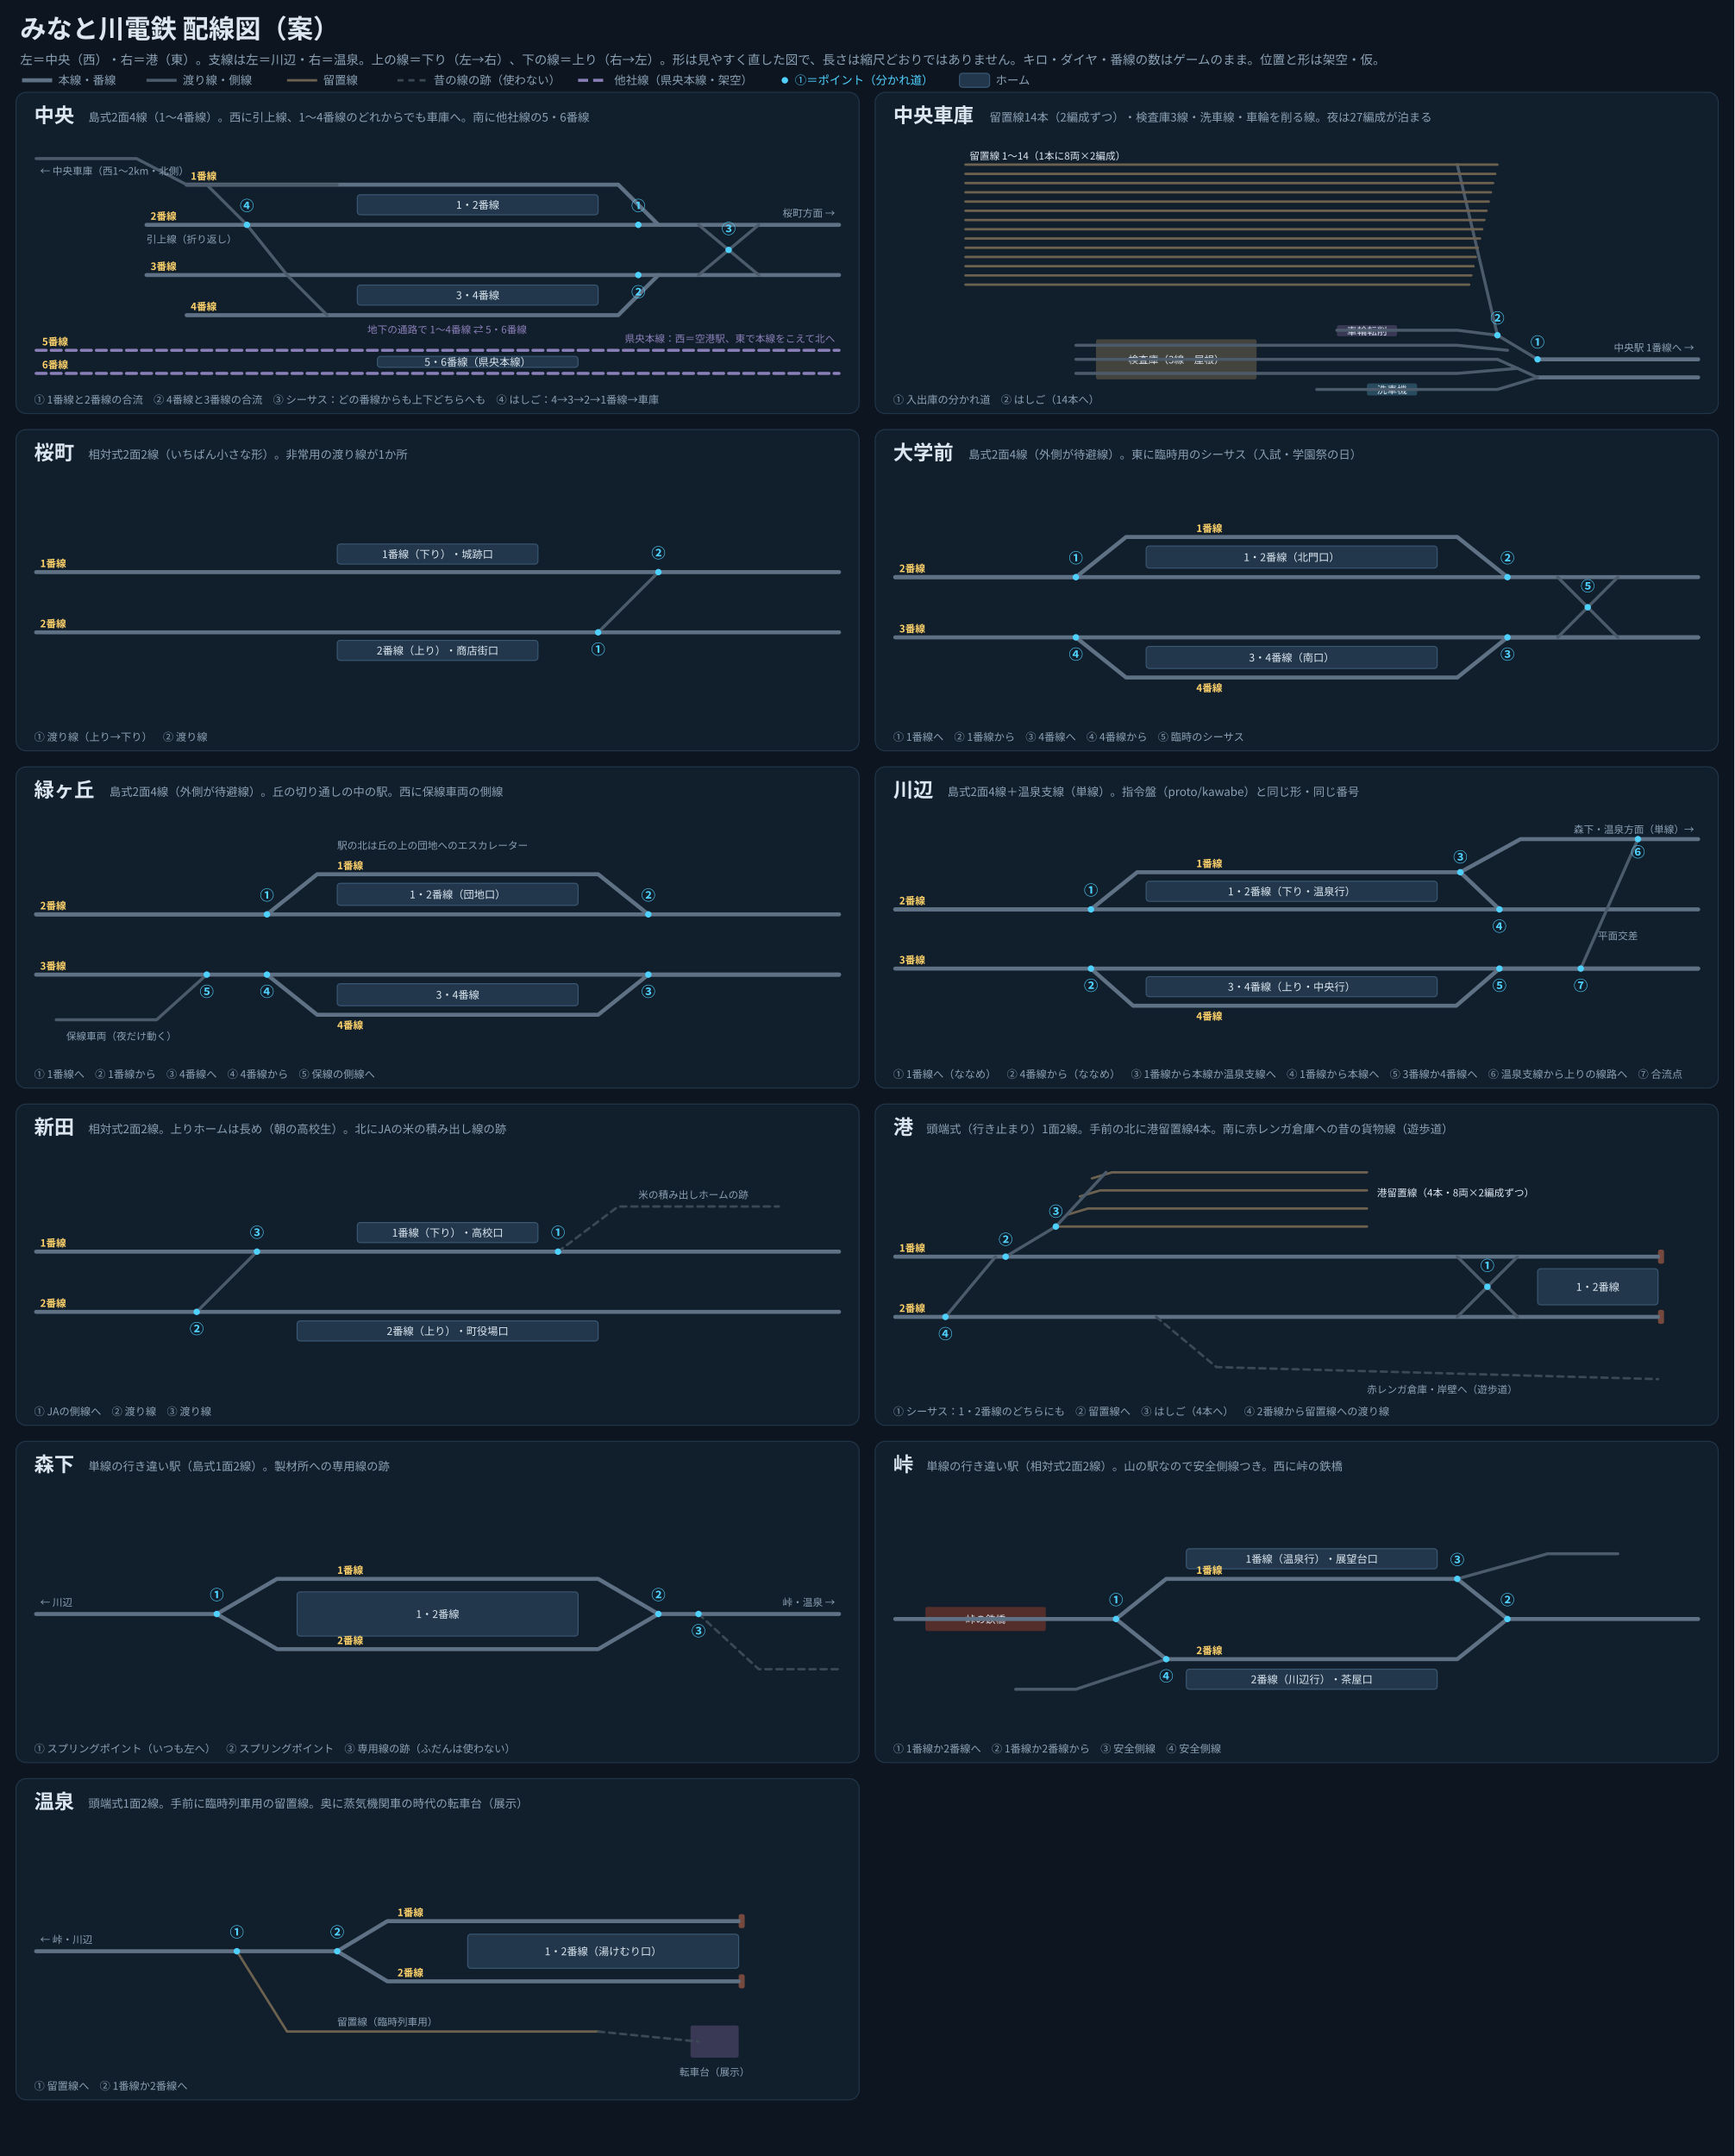
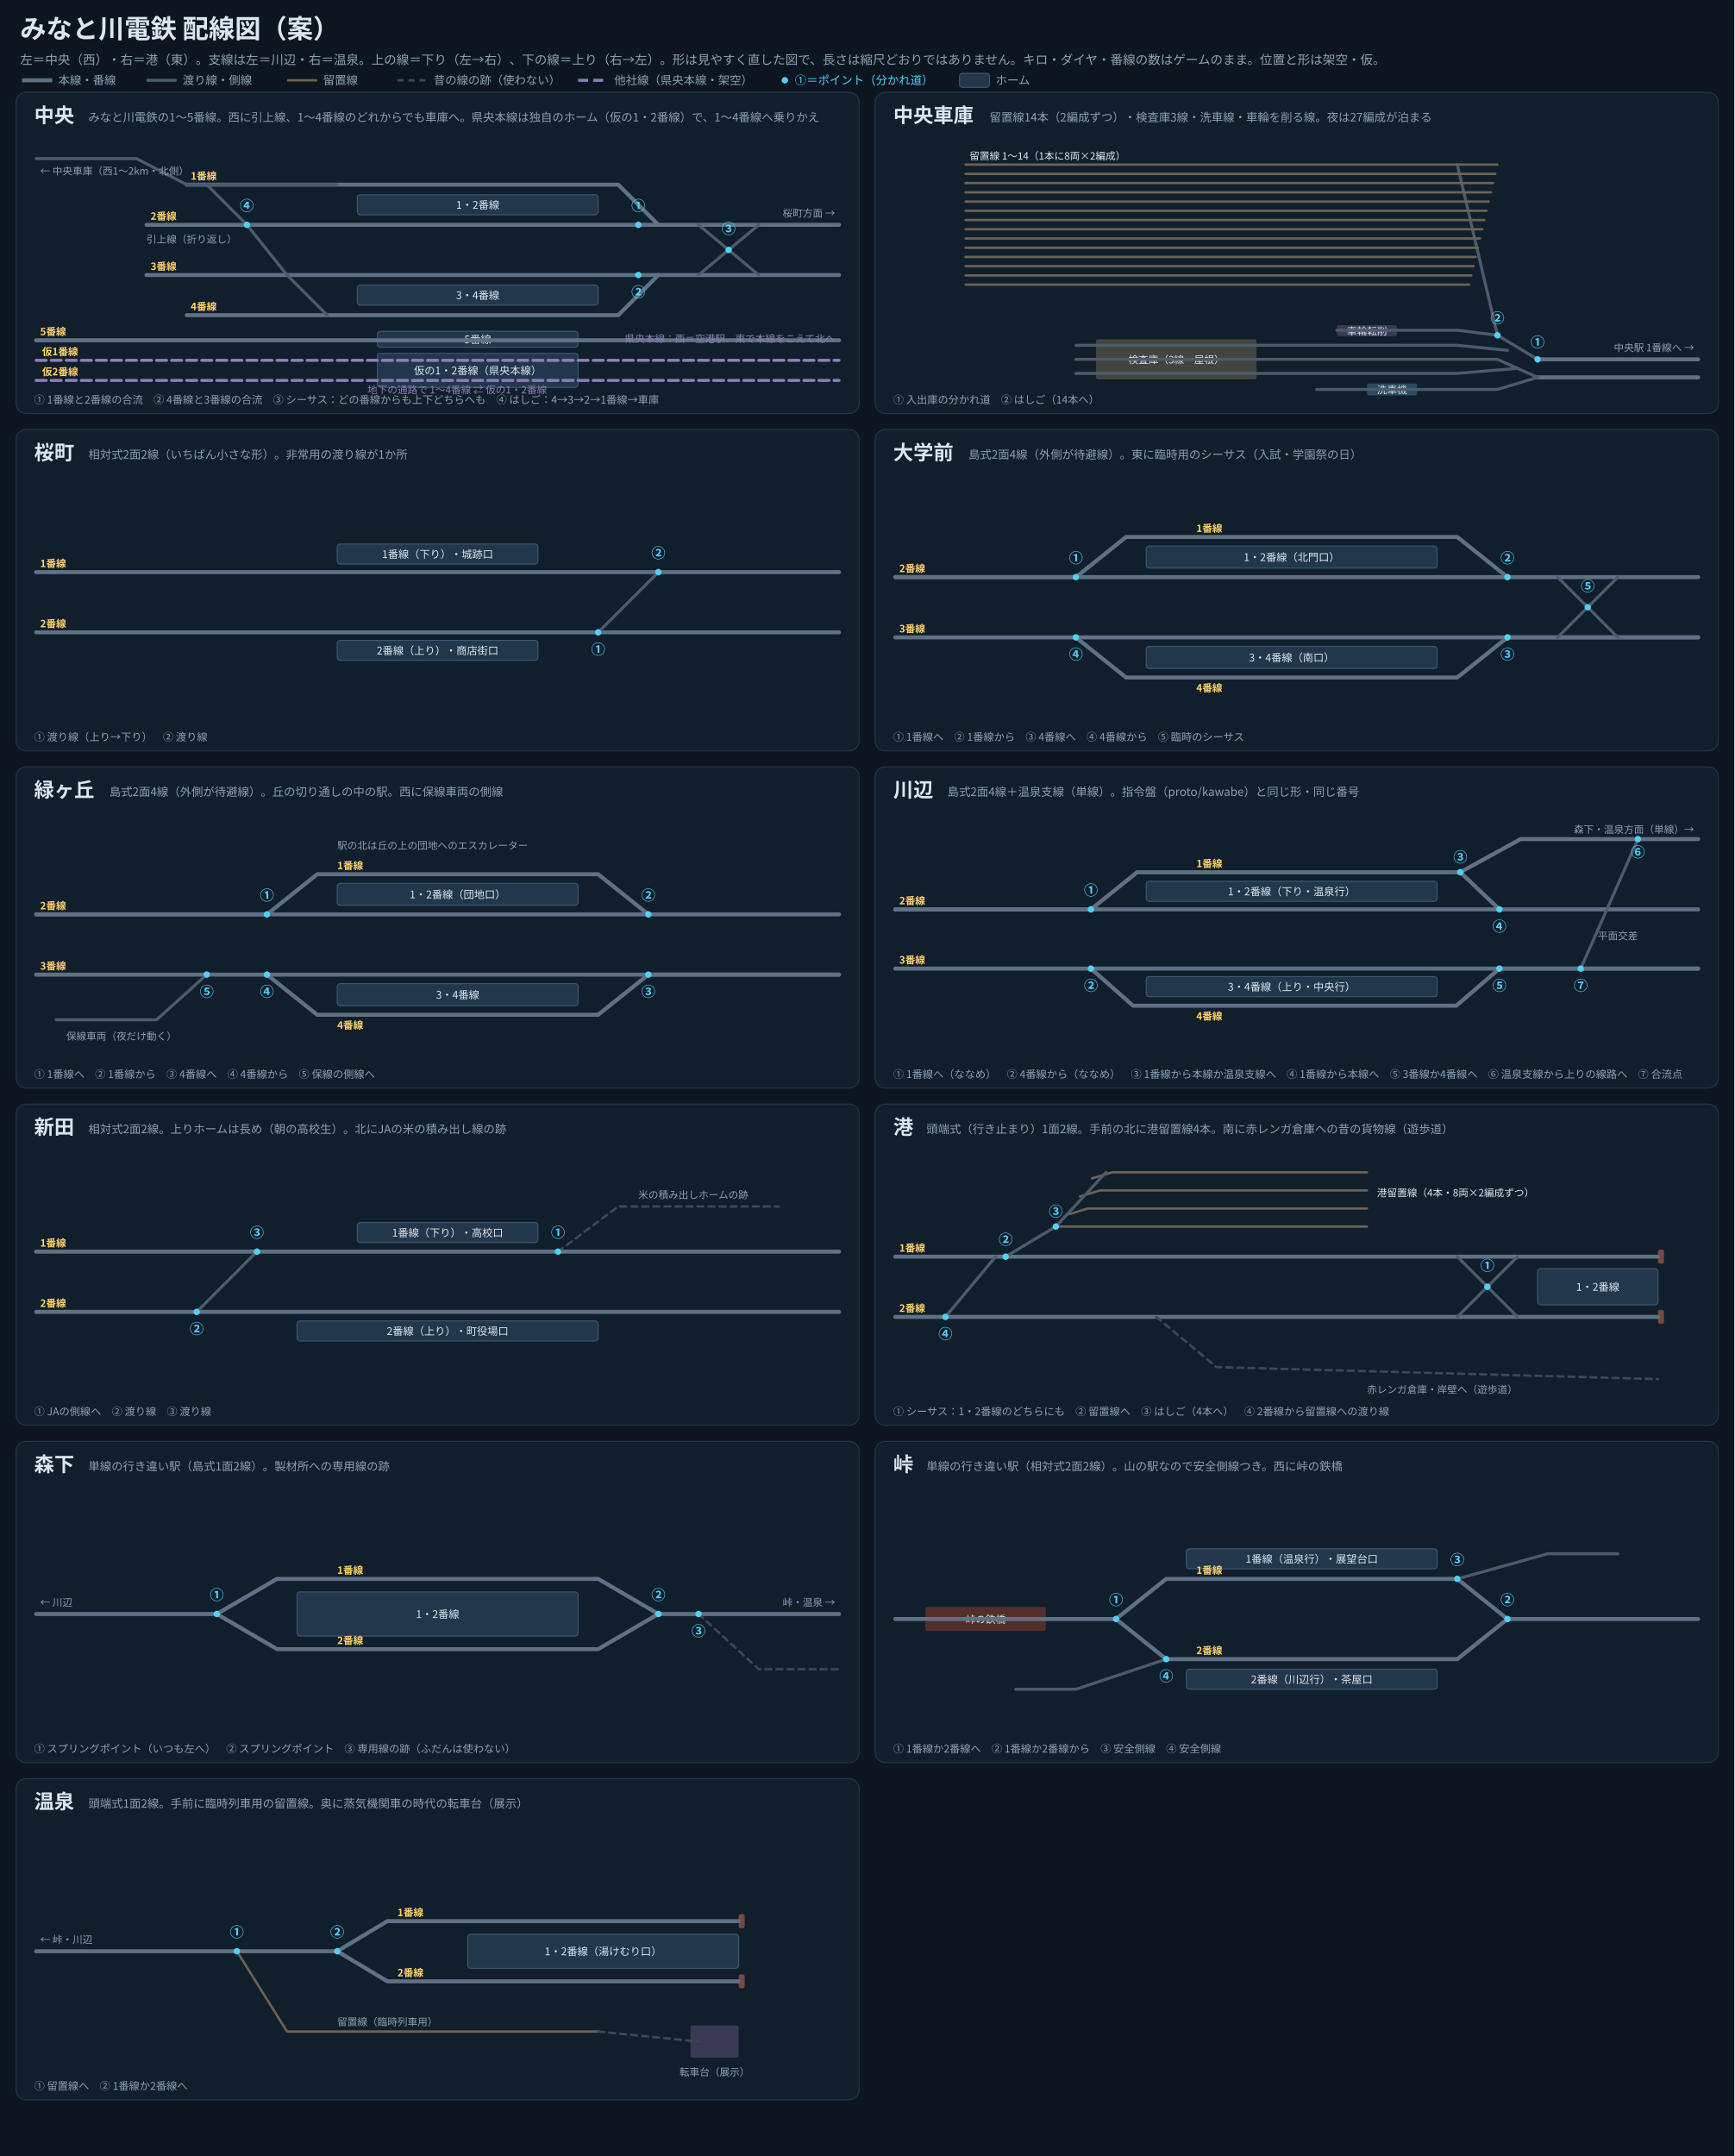
<svg xmlns="http://www.w3.org/2000/svg" viewBox="0 0 1728 2148" width="1728" height="2148" font-family="Noto Sans CJK JP, sans-serif">
  <rect width="1728" height="2148" fill="#0d1620" />
  <text x="20" y="38" font-size="26" font-weight="bold" fill="#dbe6f0">みなと川電鉄 配線図（案）</text>
  <text x="20" y="64" font-size="12.5" fill="#8aa0b4">左＝中央（西）・右＝港（東）。支線は左＝川辺・右＝温泉。上の線＝下り（左→右）、下の線＝上り（右→左）。形は見やすく直した図で、長さは縮尺どおりではありません。キロ・ダイヤ・番線の数はゲームのまま。位置と形は架空・仮。</text>
  <g font-size="11.5" fill="#8aa0b4">
    <line x1="22" x2="52" y1="80" y2="80" stroke="#5f7184" stroke-width="4" />
    <text x="58" y="84">本線・番線</text>
    <line x1="146" x2="176" y1="80" y2="80" stroke="#4c5b6b" stroke-width="3" />
    <text x="182" y="84">渡り線・側線</text>
    <line x1="286" x2="316" y1="80" y2="80" stroke="#6d6250" stroke-width="2.4" />
    <text x="322" y="84">留置線</text>
    <line x1="396" x2="426" y1="80" y2="80" stroke="#3b4856" stroke-width="2.4" stroke-dasharray="6 5" />
    <text x="432" y="84">昔の線の跡（使わない）</text>
    <line x1="576" x2="606" y1="80" y2="80" stroke="#8a7fb8" stroke-width="3" stroke-dasharray="10 5" />
    <text x="612" y="84">他社線（県央本線・架空）</text>
    <circle cx="782" cy="80" r="3.2" fill="#4fd1ff" />
    <text x="792" y="84" fill="#4fd1ff">①＝ポイント（分かれ道）</text>
    <rect x="956" y="73" width="30" height="14" fill="#22374b" stroke="#3a5874" rx="3" />
    <text x="992" y="84">ホーム</text>
  </g>
  <g transform="translate(16,92)">
    <rect x="0" y="0" width="840" height="320" rx="10" fill="#111e2b" stroke="#22364a" />
    <text x="18" y="30" font-size="20" font-weight="bold" fill="#dbe6f0">中央</text>
-     <text x="72" y="29" font-size="11.5" fill="#8aa0b4">島式2面4線（1〜4番線）。西に引上線、1〜4番線のどれからでも車庫へ。南に他社線の5・6番線</text>
+     <text x="72" y="29" font-size="11.5" fill="#8aa0b4">みなと川電鉄の1〜5番線。西に引上線、1〜4番線のどれからでも車庫へ。県央本線は独自のホーム（仮の1・2番線）で、1〜4番線へ乗りかえ</text>
    <g transform="translate(20,52)">
      <rect x="320" y="50" width="240" height="20" fill="#22374b" stroke="#3a5874" rx="3" />
      <text x="440.0" y="64.0" font-size="10.5" fill="#dbe6f0" text-anchor="middle">1・2番線</text>
      <rect x="320" y="140" width="240" height="20" fill="#22374b" stroke="#3a5874" rx="3" />
      <text x="440.0" y="154.0" font-size="10.5" fill="#dbe6f0" text-anchor="middle">3・4番線</text>
-       <rect x="340" y="211" width="200" height="11" fill="#22374b" stroke="#3a5874" rx="3" />
-       <text x="440.0" y="220.5" font-size="10.5" fill="#dbe6f0" text-anchor="middle">5・6番線（県央本線）</text>
+       <rect x="340" y="186" width="200" height="16" fill="#22374b" stroke="#3a5874" rx="3" />
+       <text x="440.0" y="198.0" font-size="10.5" fill="#dbe6f0" text-anchor="middle">5番線</text>
+       <rect x="340" y="208" width="200" height="34" fill="#22374b" stroke="#3a5874" rx="3" />
+       <text x="440.0" y="229.0" font-size="10.5" fill="#dbe6f0" text-anchor="middle">仮の1・2番線（県央本線）</text>
      <path d="M150,40 L300,40 L580,40 L620,80" fill="none" stroke="#5f7184" stroke-width="4" stroke-linecap="round" stroke-linejoin="round" />
      <path d="M110,80 L800,80" fill="none" stroke="#5f7184" stroke-width="4" stroke-linecap="round" stroke-linejoin="round" />
      <path d="M110,130 L800,130" fill="none" stroke="#5f7184" stroke-width="4" stroke-linecap="round" stroke-linejoin="round" />
      <path d="M150,170 L300,170 L580,170 L620,130" fill="none" stroke="#5f7184" stroke-width="4" stroke-linecap="round" stroke-linejoin="round" />
      <path d="M300,40 L150,40 L100,14 L0,14" fill="none" stroke="#4c5b6b" stroke-width="3" stroke-linecap="round" stroke-linejoin="round" />
      <path d="M290,170 L250,130" fill="none" stroke="#4c5b6b" stroke-width="3" stroke-linecap="round" stroke-linejoin="round" />
      <path d="M250,130 L210,80" fill="none" stroke="#4c5b6b" stroke-width="3" stroke-linecap="round" stroke-linejoin="round" />
      <path d="M210,80 L170,40" fill="none" stroke="#4c5b6b" stroke-width="3" stroke-linecap="round" stroke-linejoin="round" />
      <path d="M660,80 L720,130" fill="none" stroke="#4c5b6b" stroke-width="3" stroke-linecap="round" stroke-linejoin="round" />
      <path d="M660,130 L720,80" fill="none" stroke="#4c5b6b" stroke-width="3" stroke-linecap="round" stroke-linejoin="round" />
-       <path d="M0,205 L800,205" fill="none" stroke="#8a7fb8" stroke-width="3" stroke-linecap="round" stroke-linejoin="round" stroke-dasharray="10 5" />
-       <path d="M0,228 L800,228" fill="none" stroke="#8a7fb8" stroke-width="3" stroke-linecap="round" stroke-linejoin="round" stroke-dasharray="10 5" />
+       <path d="M0,195 L800,195" fill="none" stroke="#5f7184" stroke-width="4" stroke-linecap="round" stroke-linejoin="round" />
+       <path d="M0,215 L800,215" fill="none" stroke="#8a7fb8" stroke-width="3" stroke-linecap="round" stroke-linejoin="round" stroke-dasharray="10 5" />
+       <path d="M0,235 L800,235" fill="none" stroke="#8a7fb8" stroke-width="3" stroke-linecap="round" stroke-linejoin="round" stroke-dasharray="10 5" />
      <text x="154" y="35" font-size="10" font-weight="bold" fill="#ffd36b">1番線</text>
      <text x="114" y="75" font-size="10" font-weight="bold" fill="#ffd36b">2番線</text>
      <text x="114" y="125" font-size="10" font-weight="bold" fill="#ffd36b">3番線</text>
      <text x="154" y="165" font-size="10" font-weight="bold" fill="#ffd36b">4番線</text>
-       <text x="6" y="200" font-size="10" font-weight="bold" fill="#ffd36b">5番線</text>
-       <text x="6" y="223" font-size="10" font-weight="bold" fill="#ffd36b">6番線</text>
+       <text x="4" y="190" font-size="10" font-weight="bold" fill="#ffd36b">5番線</text>
+       <text x="6" y="210" font-size="10" font-weight="bold" fill="#ffd36b">仮1番線</text>
+       <text x="6" y="230" font-size="10" font-weight="bold" fill="#ffd36b">仮2番線</text>
      <circle cx="600" cy="80" r="3.2" fill="#4fd1ff" />
      <text x="600" y="66" font-size="14" fill="#4fd1ff" text-anchor="middle" font-weight="bold">①</text>
      <circle cx="600" cy="130" r="3.2" fill="#4fd1ff" />
      <text x="600" y="152" font-size="14" fill="#4fd1ff" text-anchor="middle" font-weight="bold">②</text>
      <circle cx="690" cy="105" r="3.2" fill="#4fd1ff" />
      <text x="690" y="89" font-size="14" fill="#4fd1ff" text-anchor="middle" font-weight="bold">③</text>
      <circle cx="210" cy="80" r="3.2" fill="#4fd1ff" />
      <text x="210" y="66" font-size="14" fill="#4fd1ff" text-anchor="middle" font-weight="bold">④</text>
      <text x="110" y="98" font-size="10" fill="#8aa0b4" text-anchor="start">引上線（折り返し）</text>
      <text x="4" y="30" font-size="10" fill="#8aa0b4" text-anchor="start">← 中央車庫（西1〜2km・北側）</text>
      <text x="796" y="72" font-size="10" fill="#8aa0b4" text-anchor="end">桜町方面 →</text>
      <text x="796" y="197" font-size="10" fill="#8a7fb8" text-anchor="end">県央本線：西＝空港駅、東で本線をこえて北へ</text>
-       <text x="330" y="188" font-size="10" fill="#8a7fb8" text-anchor="start">地下の通路で 1〜4番線 ⇄ 5・6番線</text>
+       <text x="330" y="248" font-size="10" fill="#8a7fb8" text-anchor="start">地下の通路で 1〜4番線 ⇄ 仮の1・2番線</text>
    </g>
    <text x="18" y="310" font-size="10.5" fill="#8aa0b4">① 1番線と2番線の合流　② 4番線と3番線の合流　③ シーサス：どの番線からも上下どちらへも　④ はしご：4→3→2→1番線→車庫</text>
  </g>
  <g transform="translate(872,92)">
    <rect x="0" y="0" width="840" height="320" rx="10" fill="#111e2b" stroke="#22364a" />
    <text x="18" y="30" font-size="20" font-weight="bold" fill="#dbe6f0">中央車庫</text>
    <text x="114" y="29" font-size="11.5" fill="#8aa0b4">留置線14本（2編成ずつ）・検査庫3線・洗車線・車輪を削る線。夜は27編成が泊まる</text>
    <g transform="translate(20,52)">
      <rect x="200" y="194" width="160" height="40" fill="#6d6250" opacity=".55" rx="2" />
      <text x="280.0" y="218.0" font-size="10" fill="#dbe6f0" text-anchor="middle">検査庫（3線・屋根）</text>
      <rect x="470" y="238" width="50" height="12" fill="#3d6f8a" opacity=".55" rx="2" />
      <text x="495.0" y="248.0" font-size="10" fill="#dbe6f0" text-anchor="middle">洗車機</text>
      <rect x="440" y="180" width="60" height="11" fill="#5a4f7a" opacity=".55" rx="2" />
      <text x="470.0" y="189.5" font-size="10" fill="#dbe6f0" text-anchor="middle">車輪転削</text>
      <path d="M800,214 L640,214" fill="none" stroke="#5f7184" stroke-width="4" stroke-linecap="round" stroke-linejoin="round" />
      <path d="M800,232 L640,232" fill="none" stroke="#5f7184" stroke-width="4" stroke-linecap="round" stroke-linejoin="round" />
      <path d="M640,214 L600,190" fill="none" stroke="#4c5b6b" stroke-width="3" stroke-linecap="round" stroke-linejoin="round" />
      <path d="M640,232 L600,214" fill="none" stroke="#4c5b6b" stroke-width="3" stroke-linecap="round" stroke-linejoin="round" />
      <path d="M600,190 L560,20" fill="none" stroke="#4c5b6b" stroke-width="3" stroke-linecap="round" stroke-linejoin="round" />
      <path d="M70,20.0 L600.0,20.0" fill="none" stroke="#6d6250" stroke-width="2.4" stroke-linecap="round" stroke-linejoin="round" />
      <path d="M70,29.2 L597.835,29.2" fill="none" stroke="#6d6250" stroke-width="2.4" stroke-linecap="round" stroke-linejoin="round" />
      <path d="M70,38.4 L595.671,38.4" fill="none" stroke="#6d6250" stroke-width="2.4" stroke-linecap="round" stroke-linejoin="round" />
      <path d="M70,47.6 L593.506,47.6" fill="none" stroke="#6d6250" stroke-width="2.4" stroke-linecap="round" stroke-linejoin="round" />
      <path d="M70,56.8 L591.341,56.8" fill="none" stroke="#6d6250" stroke-width="2.4" stroke-linecap="round" stroke-linejoin="round" />
      <path d="M70,66.0 L589.176,66.0" fill="none" stroke="#6d6250" stroke-width="2.4" stroke-linecap="round" stroke-linejoin="round" />
      <path d="M70,75.2 L587.012,75.2" fill="none" stroke="#6d6250" stroke-width="2.4" stroke-linecap="round" stroke-linejoin="round" />
      <path d="M70,84.4 L584.847,84.4" fill="none" stroke="#6d6250" stroke-width="2.4" stroke-linecap="round" stroke-linejoin="round" />
      <path d="M70,93.6 L582.682,93.6" fill="none" stroke="#6d6250" stroke-width="2.4" stroke-linecap="round" stroke-linejoin="round" />
      <path d="M70,102.8 L580.518,102.8" fill="none" stroke="#6d6250" stroke-width="2.4" stroke-linecap="round" stroke-linejoin="round" />
      <path d="M70,112.0 L578.353,112.0" fill="none" stroke="#6d6250" stroke-width="2.4" stroke-linecap="round" stroke-linejoin="round" />
      <path d="M70,121.2 L576.188,121.2" fill="none" stroke="#6d6250" stroke-width="2.4" stroke-linecap="round" stroke-linejoin="round" />
      <path d="M70,130.4 L574.024,130.4" fill="none" stroke="#6d6250" stroke-width="2.4" stroke-linecap="round" stroke-linejoin="round" />
      <path d="M70,139.6 L571.859,139.6" fill="none" stroke="#6d6250" stroke-width="2.4" stroke-linecap="round" stroke-linejoin="round" />
      <path d="M600,214 L180,214" fill="none" stroke="#4c5b6b" stroke-width="3" stroke-linecap="round" stroke-linejoin="round" />
      <path d="M610,205 L560,200 L180,200" fill="none" stroke="#4c5b6b" stroke-width="3" stroke-linecap="round" stroke-linejoin="round" />
      <path d="M620,223 L560,228 L180,228" fill="none" stroke="#4c5b6b" stroke-width="3" stroke-linecap="round" stroke-linejoin="round" />
      <path d="M640,232 L600,244 L420,244" fill="none" stroke="#4c5b6b" stroke-width="3" stroke-linecap="round" stroke-linejoin="round" />
      <path d="M600,190 L560,185 L440,185" fill="none" stroke="#4c5b6b" stroke-width="3" stroke-linecap="round" stroke-linejoin="round" />
      <circle cx="640" cy="214" r="3.2" fill="#4fd1ff" />
      <text x="640" y="202" font-size="14" fill="#4fd1ff" text-anchor="middle" font-weight="bold">①</text>
      <circle cx="600" cy="190" r="3.2" fill="#4fd1ff" />
      <text x="600" y="178" font-size="14" fill="#4fd1ff" text-anchor="middle" font-weight="bold">②</text>
      <text x="74" y="15" font-size="10" fill="#dbe6f0" text-anchor="start">留置線 1〜14（1本に8両×2編成）</text>
      <text x="796" y="206" font-size="10" fill="#8aa0b4" text-anchor="end">中央駅 1番線へ →</text>
    </g>
    <text x="18" y="310" font-size="10.5" fill="#8aa0b4">① 入出庫の分かれ道　② はしご（14本へ）</text>
  </g>
  <g transform="translate(16,428)">
    <rect x="0" y="0" width="840" height="320" rx="10" fill="#111e2b" stroke="#22364a" />
    <text x="18" y="30" font-size="20" font-weight="bold" fill="#dbe6f0">桜町</text>
    <text x="72" y="29" font-size="11.5" fill="#8aa0b4">相対式2面2線（いちばん小さな形）。非常用の渡り線が1か所</text>
    <g transform="translate(20,52)">
      <rect x="300" y="62" width="200" height="20" fill="#22374b" stroke="#3a5874" rx="3" />
      <text x="400.0" y="76.0" font-size="10.5" fill="#dbe6f0" text-anchor="middle">1番線（下り）・城跡口</text>
      <rect x="300" y="158" width="200" height="20" fill="#22374b" stroke="#3a5874" rx="3" />
      <text x="400.0" y="172.0" font-size="10.5" fill="#dbe6f0" text-anchor="middle">2番線（上り）・商店街口</text>
      <path d="M0,90 L800,90" fill="none" stroke="#5f7184" stroke-width="4" stroke-linecap="round" stroke-linejoin="round" />
      <path d="M0,150 L800,150" fill="none" stroke="#5f7184" stroke-width="4" stroke-linecap="round" stroke-linejoin="round" />
      <path d="M560,150 L620,90" fill="none" stroke="#4c5b6b" stroke-width="3" stroke-linecap="round" stroke-linejoin="round" />
      <text x="4" y="85" font-size="10" font-weight="bold" fill="#ffd36b">1番線</text>
      <text x="4" y="145" font-size="10" font-weight="bold" fill="#ffd36b">2番線</text>
      <circle cx="560" cy="150" r="3.2" fill="#4fd1ff" />
      <text x="560" y="172" font-size="14" fill="#4fd1ff" text-anchor="middle" font-weight="bold">①</text>
      <circle cx="620" cy="90" r="3.2" fill="#4fd1ff" />
      <text x="620" y="76" font-size="14" fill="#4fd1ff" text-anchor="middle" font-weight="bold">②</text>
    </g>
    <text x="18" y="310" font-size="10.5" fill="#8aa0b4">① 渡り線（上り→下り）　② 渡り線</text>
  </g>
  <g transform="translate(872,428)">
    <rect x="0" y="0" width="840" height="320" rx="10" fill="#111e2b" stroke="#22364a" />
    <text x="18" y="30" font-size="20" font-weight="bold" fill="#dbe6f0">大学前</text>
    <text x="93" y="29" font-size="11.5" fill="#8aa0b4">島式2面4線（外側が待避線）。東に臨時用のシーサス（入試・学園祭の日）</text>
    <g transform="translate(20,52)">
      <rect x="250" y="64" width="290" height="22" fill="#22374b" stroke="#3a5874" rx="3" />
      <text x="395.0" y="79.0" font-size="10.5" fill="#dbe6f0" text-anchor="middle">1・2番線（北門口）</text>
      <rect x="250" y="164" width="290" height="22" fill="#22374b" stroke="#3a5874" rx="3" />
      <text x="395.0" y="179.0" font-size="10.5" fill="#dbe6f0" text-anchor="middle">3・4番線（南口）</text>
      <path d="M0,95 L180,95 L230,55 L560,55 L610,95" fill="none" stroke="#5f7184" stroke-width="4" stroke-linecap="round" stroke-linejoin="round" />
      <path d="M0,95 L800,95" fill="none" stroke="#5f7184" stroke-width="4" stroke-linecap="round" stroke-linejoin="round" />
      <path d="M0,155 L800,155" fill="none" stroke="#5f7184" stroke-width="4" stroke-linecap="round" stroke-linejoin="round" />
      <path d="M800,155 L610,155 L560,195 L230,195 L180,155" fill="none" stroke="#5f7184" stroke-width="4" stroke-linecap="round" stroke-linejoin="round" />
      <path d="M660,95 L720,155" fill="none" stroke="#4c5b6b" stroke-width="3" stroke-linecap="round" stroke-linejoin="round" />
      <path d="M660,155 L720,95" fill="none" stroke="#4c5b6b" stroke-width="3" stroke-linecap="round" stroke-linejoin="round" />
      <text x="300" y="50" font-size="10" font-weight="bold" fill="#ffd36b">1番線</text>
      <text x="4" y="90" font-size="10" font-weight="bold" fill="#ffd36b">2番線</text>
      <text x="4" y="150" font-size="10" font-weight="bold" fill="#ffd36b">3番線</text>
      <text x="300" y="209" font-size="10" font-weight="bold" fill="#ffd36b">4番線</text>
      <circle cx="180" cy="95" r="3.2" fill="#4fd1ff" />
      <text x="180" y="81" font-size="14" fill="#4fd1ff" text-anchor="middle" font-weight="bold">①</text>
      <circle cx="610" cy="95" r="3.2" fill="#4fd1ff" />
      <text x="610" y="81" font-size="14" fill="#4fd1ff" text-anchor="middle" font-weight="bold">②</text>
      <circle cx="610" cy="155" r="3.2" fill="#4fd1ff" />
      <text x="610" y="177" font-size="14" fill="#4fd1ff" text-anchor="middle" font-weight="bold">③</text>
      <circle cx="180" cy="155" r="3.2" fill="#4fd1ff" />
      <text x="180" y="177" font-size="14" fill="#4fd1ff" text-anchor="middle" font-weight="bold">④</text>
      <circle cx="690" cy="125" r="3.2" fill="#4fd1ff" />
      <text x="690" y="109" font-size="14" fill="#4fd1ff" text-anchor="middle" font-weight="bold">⑤</text>
    </g>
    <text x="18" y="310" font-size="10.5" fill="#8aa0b4">① 1番線へ　② 1番線から　③ 4番線へ　④ 4番線から　⑤ 臨時のシーサス</text>
  </g>
  <g transform="translate(16,764)">
    <rect x="0" y="0" width="840" height="320" rx="10" fill="#111e2b" stroke="#22364a" />
    <text x="18" y="30" font-size="20" font-weight="bold" fill="#dbe6f0">緑ヶ丘</text>
    <text x="93" y="29" font-size="11.5" fill="#8aa0b4">島式2面4線（外側が待避線）。丘の切り通しの中の駅。西に保線車両の側線</text>
    <g transform="translate(20,52)">
      <rect x="300" y="64" width="240" height="22" fill="#22374b" stroke="#3a5874" rx="3" />
      <text x="420.0" y="79.0" font-size="10.5" fill="#dbe6f0" text-anchor="middle">1・2番線（団地口）</text>
      <rect x="300" y="164" width="240" height="22" fill="#22374b" stroke="#3a5874" rx="3" />
      <text x="420.0" y="179.0" font-size="10.5" fill="#dbe6f0" text-anchor="middle">3・4番線</text>
      <path d="M0,95 L230,95 L280,55 L560,55 L610,95" fill="none" stroke="#5f7184" stroke-width="4" stroke-linecap="round" stroke-linejoin="round" />
      <path d="M0,95 L800,95" fill="none" stroke="#5f7184" stroke-width="4" stroke-linecap="round" stroke-linejoin="round" />
      <path d="M0,155 L800,155" fill="none" stroke="#5f7184" stroke-width="4" stroke-linecap="round" stroke-linejoin="round" />
      <path d="M800,155 L610,155 L560,195 L280,195 L230,155" fill="none" stroke="#5f7184" stroke-width="4" stroke-linecap="round" stroke-linejoin="round" />
      <path d="M170,155 L120,200 L20,200" fill="none" stroke="#4c5b6b" stroke-width="3" stroke-linecap="round" stroke-linejoin="round" />
      <text x="300" y="50" font-size="10" font-weight="bold" fill="#ffd36b">1番線</text>
      <text x="4" y="90" font-size="10" font-weight="bold" fill="#ffd36b">2番線</text>
      <text x="4" y="150" font-size="10" font-weight="bold" fill="#ffd36b">3番線</text>
      <text x="300" y="209" font-size="10" font-weight="bold" fill="#ffd36b">4番線</text>
      <circle cx="230" cy="95" r="3.2" fill="#4fd1ff" />
      <text x="230" y="81" font-size="14" fill="#4fd1ff" text-anchor="middle" font-weight="bold">①</text>
      <circle cx="610" cy="95" r="3.2" fill="#4fd1ff" />
      <text x="610" y="81" font-size="14" fill="#4fd1ff" text-anchor="middle" font-weight="bold">②</text>
      <circle cx="610" cy="155" r="3.2" fill="#4fd1ff" />
      <text x="610" y="177" font-size="14" fill="#4fd1ff" text-anchor="middle" font-weight="bold">③</text>
      <circle cx="230" cy="155" r="3.2" fill="#4fd1ff" />
      <text x="230" y="177" font-size="14" fill="#4fd1ff" text-anchor="middle" font-weight="bold">④</text>
      <circle cx="170" cy="155" r="3.2" fill="#4fd1ff" />
      <text x="170" y="177" font-size="14" fill="#4fd1ff" text-anchor="middle" font-weight="bold">⑤</text>
      <text x="30" y="220" font-size="10" fill="#8aa0b4" text-anchor="start">保線車両（夜だけ動く）</text>
      <text x="300" y="30" font-size="10" fill="#8aa0b4" text-anchor="start">駅の北は丘の上の団地へのエスカレーター</text>
    </g>
    <text x="18" y="310" font-size="10.5" fill="#8aa0b4">① 1番線へ　② 1番線から　③ 4番線へ　④ 4番線から　⑤ 保線の側線へ</text>
  </g>
  <g transform="translate(872,764)">
    <rect x="0" y="0" width="840" height="320" rx="10" fill="#111e2b" stroke="#22364a" />
    <text x="18" y="30" font-size="20" font-weight="bold" fill="#dbe6f0">川辺</text>
    <text x="72" y="29" font-size="11.5" fill="#8aa0b4">島式2面4線＋温泉支線（単線）。指令盤（proto/kawabe）と同じ形・同じ番号</text>
    <g transform="translate(20,52)">
      <rect x="250" y="62" width="290" height="20" fill="#22374b" stroke="#3a5874" rx="3" />
      <text x="395.0" y="76.0" font-size="10.5" fill="#dbe6f0" text-anchor="middle">1・2番線（下り・温泉行）</text>
      <rect x="250" y="157" width="290" height="20" fill="#22374b" stroke="#3a5874" rx="3" />
      <text x="395.0" y="171.0" font-size="10.5" fill="#dbe6f0" text-anchor="middle">3・4番線（上り・中央行）</text>
      <path d="M0,90 L195,90 L241,53 L563,53 L602,90" fill="none" stroke="#5f7184" stroke-width="4" stroke-linecap="round" stroke-linejoin="round" />
      <path d="M563,53 L623,20 L800,20" fill="none" stroke="#5f7184" stroke-width="4" stroke-linecap="round" stroke-linejoin="round" />
      <path d="M0,90 L800,90" fill="none" stroke="#5f7184" stroke-width="4" stroke-linecap="round" stroke-linejoin="round" />
      <path d="M0,149 L800,149" fill="none" stroke="#5f7184" stroke-width="4" stroke-linecap="round" stroke-linejoin="round" />
      <path d="M800,149 L602,149 L559,186 L237,186 L195,149" fill="none" stroke="#5f7184" stroke-width="4" stroke-linecap="round" stroke-linejoin="round" />
      <path d="M740,20 L683,149" fill="none" stroke="#4c5b6b" stroke-width="3" stroke-linecap="round" stroke-linejoin="round" />
      <text x="300" y="48" font-size="10" font-weight="bold" fill="#ffd36b">1番線</text>
      <text x="4" y="85" font-size="10" font-weight="bold" fill="#ffd36b">2番線</text>
      <text x="4" y="144" font-size="10" font-weight="bold" fill="#ffd36b">3番線</text>
      <text x="300" y="200" font-size="10" font-weight="bold" fill="#ffd36b">4番線</text>
      <circle cx="195" cy="90" r="3.2" fill="#4fd1ff" />
      <text x="195" y="76" font-size="14" fill="#4fd1ff" text-anchor="middle" font-weight="bold">①</text>
      <circle cx="195" cy="149" r="3.2" fill="#4fd1ff" />
      <text x="195" y="171" font-size="14" fill="#4fd1ff" text-anchor="middle" font-weight="bold">②</text>
      <circle cx="563" cy="53" r="3.2" fill="#4fd1ff" />
      <text x="563" y="43" font-size="14" fill="#4fd1ff" text-anchor="middle" font-weight="bold">③</text>
      <circle cx="602" cy="90" r="3.2" fill="#4fd1ff" />
      <text x="602" y="112" font-size="14" fill="#4fd1ff" text-anchor="middle" font-weight="bold">④</text>
      <circle cx="602" cy="149" r="3.2" fill="#4fd1ff" />
      <text x="602" y="171" font-size="14" fill="#4fd1ff" text-anchor="middle" font-weight="bold">⑤</text>
      <circle cx="740" cy="20" r="3.2" fill="#4fd1ff" />
      <text x="740" y="38" font-size="14" fill="#4fd1ff" text-anchor="middle" font-weight="bold">⑥</text>
      <circle cx="683" cy="149" r="3.2" fill="#4fd1ff" />
      <text x="683" y="171" font-size="14" fill="#4fd1ff" text-anchor="middle" font-weight="bold">⑦</text>
      <text x="700" y="120" font-size="10" fill="#8aa0b4" text-anchor="start">平面交差</text>
      <text x="796" y="14" font-size="10" fill="#8aa0b4" text-anchor="end">森下・温泉方面（単線）→</text>
    </g>
    <text x="18" y="310" font-size="10.5" fill="#8aa0b4">① 1番線へ（ななめ）　② 4番線から（ななめ）　③ 1番線から本線か温泉支線へ　④ 1番線から本線へ　⑤ 3番線か4番線へ　⑥ 温泉支線から上りの線路へ　⑦ 合流点</text>
  </g>
  <g transform="translate(16,1100)">
    <rect x="0" y="0" width="840" height="320" rx="10" fill="#111e2b" stroke="#22364a" />
    <text x="18" y="30" font-size="20" font-weight="bold" fill="#dbe6f0">新田</text>
    <text x="72" y="29" font-size="11.5" fill="#8aa0b4">相対式2面2線。上りホームは長め（朝の高校生）。北にJAの米の積み出し線の跡</text>
    <g transform="translate(20,52)">
      <rect x="320" y="66" width="180" height="20" fill="#22374b" stroke="#3a5874" rx="3" />
      <text x="410.0" y="80.0" font-size="10.5" fill="#dbe6f0" text-anchor="middle">1番線（下り）・高校口</text>
      <rect x="260" y="164" width="300" height="20" fill="#22374b" stroke="#3a5874" rx="3" />
      <text x="410.0" y="178.0" font-size="10.5" fill="#dbe6f0" text-anchor="middle">2番線（上り）・町役場口</text>
      <path d="M0,95 L800,95" fill="none" stroke="#5f7184" stroke-width="4" stroke-linecap="round" stroke-linejoin="round" />
      <path d="M0,155 L800,155" fill="none" stroke="#5f7184" stroke-width="4" stroke-linecap="round" stroke-linejoin="round" />
      <path d="M520,95 L580,50 L740,50" fill="none" stroke="#3b4856" stroke-width="2.4" stroke-linecap="round" stroke-linejoin="round" stroke-dasharray="6 5" />
      <path d="M160,155 L220,95" fill="none" stroke="#4c5b6b" stroke-width="3" stroke-linecap="round" stroke-linejoin="round" />
      <text x="4" y="90" font-size="10" font-weight="bold" fill="#ffd36b">1番線</text>
      <text x="4" y="150" font-size="10" font-weight="bold" fill="#ffd36b">2番線</text>
      <circle cx="520" cy="95" r="3.2" fill="#4fd1ff" />
      <text x="520" y="81" font-size="14" fill="#4fd1ff" text-anchor="middle" font-weight="bold">①</text>
      <circle cx="160" cy="155" r="3.2" fill="#4fd1ff" />
      <text x="160" y="177" font-size="14" fill="#4fd1ff" text-anchor="middle" font-weight="bold">②</text>
      <circle cx="220" cy="95" r="3.2" fill="#4fd1ff" />
      <text x="220" y="81" font-size="14" fill="#4fd1ff" text-anchor="middle" font-weight="bold">③</text>
      <text x="600" y="42" font-size="10" fill="#8aa0b4" text-anchor="start">米の積み出しホームの跡</text>
    </g>
    <text x="18" y="310" font-size="10.5" fill="#8aa0b4">① JAの側線へ　② 渡り線　③ 渡り線</text>
  </g>
  <g transform="translate(872,1100)">
    <rect x="0" y="0" width="840" height="320" rx="10" fill="#111e2b" stroke="#22364a" />
    <text x="18" y="30" font-size="20" font-weight="bold" fill="#dbe6f0">港</text>
    <text x="51" y="29" font-size="11.5" fill="#8aa0b4">頭端式（行き止まり）1面2線。手前の北に港留置線4本。南に赤レンガ倉庫への昔の貨物線（遊歩道）</text>
    <g transform="translate(20,52)">
      <rect x="760" y="93" width="6" height="14" fill="#c96b4e" opacity=".55" rx="2" />
      <rect x="760" y="153" width="6" height="14" fill="#c96b4e" opacity=".55" rx="2" />
      <rect x="640" y="112" width="120" height="36" fill="#22374b" stroke="#3a5874" rx="3" />
      <text x="700.0" y="134.0" font-size="10.5" fill="#dbe6f0" text-anchor="middle">1・2番線</text>
      <path d="M0,100 L760,100" fill="none" stroke="#5f7184" stroke-width="4" stroke-linecap="round" stroke-linejoin="round" />
      <path d="M0,160 L760,160" fill="none" stroke="#5f7184" stroke-width="4" stroke-linecap="round" stroke-linejoin="round" />
      <path d="M560,100 L620,160" fill="none" stroke="#4c5b6b" stroke-width="3" stroke-linecap="round" stroke-linejoin="round" />
      <path d="M560,160 L620,100" fill="none" stroke="#4c5b6b" stroke-width="3" stroke-linecap="round" stroke-linejoin="round" />
      <path d="M110,100 L160,70" fill="none" stroke="#4c5b6b" stroke-width="3" stroke-linecap="round" stroke-linejoin="round" />
      <path d="M160,70 L180,70 L470,70" fill="none" stroke="#6d6250" stroke-width="2.4" stroke-linecap="round" stroke-linejoin="round" />
      <path d="M172,58 L192,52 L470,52" fill="none" stroke="#6d6250" stroke-width="2.4" stroke-linecap="round" stroke-linejoin="round" />
      <path d="M184,40 L204,34 L470,34" fill="none" stroke="#6d6250" stroke-width="2.4" stroke-linecap="round" stroke-linejoin="round" />
      <path d="M196,22 L216,16 L470,16" fill="none" stroke="#6d6250" stroke-width="2.4" stroke-linecap="round" stroke-linejoin="round" />
      <path d="M160,70 L210,16" fill="none" stroke="#4c5b6b" stroke-width="3" stroke-linecap="round" stroke-linejoin="round" />
      <path d="M50,160 L100,100" fill="none" stroke="#4c5b6b" stroke-width="3" stroke-linecap="round" stroke-linejoin="round" />
      <path d="M260,160 L320,210 L760,222" fill="none" stroke="#3b4856" stroke-width="2.4" stroke-linecap="round" stroke-linejoin="round" stroke-dasharray="6 5" />
      <text x="4" y="95" font-size="10" font-weight="bold" fill="#ffd36b">1番線</text>
      <text x="4" y="155" font-size="10" font-weight="bold" fill="#ffd36b">2番線</text>
      <circle cx="590" cy="130" r="3.2" fill="#4fd1ff" />
      <text x="590" y="114" font-size="14" fill="#4fd1ff" text-anchor="middle" font-weight="bold">①</text>
      <circle cx="110" cy="100" r="3.2" fill="#4fd1ff" />
      <text x="110" y="88" font-size="14" fill="#4fd1ff" text-anchor="middle" font-weight="bold">②</text>
      <circle cx="160" cy="70" r="3.2" fill="#4fd1ff" />
      <text x="160" y="60" font-size="14" fill="#4fd1ff" text-anchor="middle" font-weight="bold">③</text>
      <circle cx="50" cy="160" r="3.2" fill="#4fd1ff" />
      <text x="50" y="182" font-size="14" fill="#4fd1ff" text-anchor="middle" font-weight="bold">④</text>
      <text x="480" y="40" font-size="10" fill="#dbe6f0" text-anchor="start">港留置線（4本・8両×2編成ずつ）</text>
      <text x="470" y="236" font-size="10" fill="#8aa0b4" text-anchor="start">赤レンガ倉庫・岸壁へ（遊歩道）</text>
    </g>
    <text x="18" y="310" font-size="10.5" fill="#8aa0b4">① シーサス：1・2番線のどちらにも　② 留置線へ　③ はしご（4本へ）　④ 2番線から留置線への渡り線</text>
  </g>
  <g transform="translate(16,1436)">
    <rect x="0" y="0" width="840" height="320" rx="10" fill="#111e2b" stroke="#22364a" />
    <text x="18" y="30" font-size="20" font-weight="bold" fill="#dbe6f0">森下</text>
    <text x="72" y="29" font-size="11.5" fill="#8aa0b4">単線の行き違い駅（島式1面2線）。製材所への専用線の跡</text>
    <g transform="translate(20,52)">
      <rect x="260" y="98" width="280" height="44" fill="#22374b" stroke="#3a5874" rx="3" />
      <text x="400.0" y="124.0" font-size="10.5" fill="#dbe6f0" text-anchor="middle">1・2番線</text>
      <path d="M0,120 L180,120 L240,85 L560,85 L620,120 L800,120" fill="none" stroke="#5f7184" stroke-width="4" stroke-linecap="round" stroke-linejoin="round" />
      <path d="M180,120 L240,155 L560,155 L620,120" fill="none" stroke="#5f7184" stroke-width="4" stroke-linecap="round" stroke-linejoin="round" />
      <path d="M660,120 L720,175 L800,175" fill="none" stroke="#3b4856" stroke-width="2.4" stroke-linecap="round" stroke-linejoin="round" stroke-dasharray="6 5" />
      <text x="300" y="80" font-size="10" font-weight="bold" fill="#ffd36b">1番線</text>
      <text x="300" y="150" font-size="10" font-weight="bold" fill="#ffd36b">2番線</text>
      <circle cx="180" cy="120" r="3.2" fill="#4fd1ff" />
      <text x="180" y="106" font-size="14" fill="#4fd1ff" text-anchor="middle" font-weight="bold">①</text>
      <circle cx="620" cy="120" r="3.2" fill="#4fd1ff" />
      <text x="620" y="106" font-size="14" fill="#4fd1ff" text-anchor="middle" font-weight="bold">②</text>
      <circle cx="660" cy="120" r="3.2" fill="#4fd1ff" />
      <text x="660" y="142" font-size="14" fill="#4fd1ff" text-anchor="middle" font-weight="bold">③</text>
      <text x="4" y="112" font-size="10" fill="#8aa0b4" text-anchor="start">← 川辺</text>
      <text x="796" y="112" font-size="10" fill="#8aa0b4" text-anchor="end">峠・温泉 →</text>
    </g>
    <text x="18" y="310" font-size="10.5" fill="#8aa0b4">① スプリングポイント（いつも左へ）　② スプリングポイント　③ 専用線の跡（ふだんは使わない）</text>
  </g>
  <g transform="translate(872,1436)">
    <rect x="0" y="0" width="840" height="320" rx="10" fill="#111e2b" stroke="#22364a" />
    <text x="18" y="30" font-size="20" font-weight="bold" fill="#dbe6f0">峠</text>
    <text x="51" y="29" font-size="11.5" fill="#8aa0b4">単線の行き違い駅（相対式2面2線）。山の駅なので安全側線つき。西に峠の鉄橋</text>
    <g transform="translate(20,52)">
      <rect x="30" y="113" width="120" height="24" fill="#8a3a2a" opacity=".55" rx="2" />
      <text x="90.0" y="129.0" font-size="10" fill="#dbe6f0" text-anchor="middle">峠の鉄橋</text>
      <rect x="290" y="55" width="250" height="20" fill="#22374b" stroke="#3a5874" rx="3" />
      <text x="415.0" y="69.0" font-size="10.5" fill="#dbe6f0" text-anchor="middle">1番線（温泉行）・展望台口</text>
      <rect x="290" y="175" width="250" height="20" fill="#22374b" stroke="#3a5874" rx="3" />
      <text x="415.0" y="189.0" font-size="10.5" fill="#dbe6f0" text-anchor="middle">2番線（川辺行）・茶屋口</text>
      <path d="M0,125 L220,125 L270,85 L560,85 L610,125 L800,125" fill="none" stroke="#5f7184" stroke-width="4" stroke-linecap="round" stroke-linejoin="round" />
      <path d="M220,125 L270,165 L560,165 L610,125" fill="none" stroke="#5f7184" stroke-width="4" stroke-linecap="round" stroke-linejoin="round" />
      <path d="M560,85 L650,60 L720,60" fill="none" stroke="#4c5b6b" stroke-width="3" stroke-linecap="round" stroke-linejoin="round" />
      <path d="M270,165 L180,195 L120,195" fill="none" stroke="#4c5b6b" stroke-width="3" stroke-linecap="round" stroke-linejoin="round" />
      <text x="300" y="80" font-size="10" font-weight="bold" fill="#ffd36b">1番線</text>
      <text x="300" y="160" font-size="10" font-weight="bold" fill="#ffd36b">2番線</text>
      <circle cx="220" cy="125" r="3.2" fill="#4fd1ff" />
      <text x="220" y="111" font-size="14" fill="#4fd1ff" text-anchor="middle" font-weight="bold">①</text>
      <circle cx="610" cy="125" r="3.2" fill="#4fd1ff" />
      <text x="610" y="111" font-size="14" fill="#4fd1ff" text-anchor="middle" font-weight="bold">②</text>
      <circle cx="560" cy="85" r="3.2" fill="#4fd1ff" />
      <text x="560" y="71" font-size="14" fill="#4fd1ff" text-anchor="middle" font-weight="bold">③</text>
      <circle cx="270" cy="165" r="3.2" fill="#4fd1ff" />
      <text x="270" y="187" font-size="14" fill="#4fd1ff" text-anchor="middle" font-weight="bold">④</text>
    </g>
    <text x="18" y="310" font-size="10.5" fill="#8aa0b4">① 1番線か2番線へ　② 1番線か2番線から　③ 安全側線　④ 安全側線</text>
  </g>
  <g transform="translate(16,1772)">
    <rect x="0" y="0" width="840" height="320" rx="10" fill="#111e2b" stroke="#22364a" />
    <text x="18" y="30" font-size="20" font-weight="bold" fill="#dbe6f0">温泉</text>
    <text x="72" y="29" font-size="11.5" fill="#8aa0b4">頭端式1面2線。手前に臨時列車用の留置線。奥に蒸気機関車の時代の転車台（展示）</text>
    <g transform="translate(20,52)">
      <rect x="700" y="83" width="6" height="14" fill="#c96b4e" opacity=".55" rx="2" />
      <rect x="700" y="143" width="6" height="14" fill="#c96b4e" opacity=".55" rx="2" />
      <rect x="652" y="194" width="48" height="32" fill="#5a4f7a" opacity=".55" rx="2" />
      <rect x="430" y="103" width="270" height="34" fill="#22374b" stroke="#3a5874" rx="3" />
      <text x="565.0" y="124.0" font-size="10.5" fill="#dbe6f0" text-anchor="middle">1・2番線（湯けむり口）</text>
      <path d="M0,120 L300,120 L350,90 L700,90" fill="none" stroke="#5f7184" stroke-width="4" stroke-linecap="round" stroke-linejoin="round" />
      <path d="M300,120 L350,150 L700,150" fill="none" stroke="#5f7184" stroke-width="4" stroke-linecap="round" stroke-linejoin="round" />
      <path d="M200,120 L250,200 L560,200" fill="none" stroke="#6d6250" stroke-width="2.4" stroke-linecap="round" stroke-linejoin="round" />
      <path d="M560,200 L660,210" fill="none" stroke="#3b4856" stroke-width="2.4" stroke-linecap="round" stroke-linejoin="round" stroke-dasharray="6 5" />
      <text x="360" y="85" font-size="10" font-weight="bold" fill="#ffd36b">1番線</text>
      <text x="360" y="145" font-size="10" font-weight="bold" fill="#ffd36b">2番線</text>
      <circle cx="200" cy="120" r="3.2" fill="#4fd1ff" />
      <text x="200" y="106" font-size="14" fill="#4fd1ff" text-anchor="middle" font-weight="bold">①</text>
      <circle cx="300" cy="120" r="3.2" fill="#4fd1ff" />
      <text x="300" y="106" font-size="14" fill="#4fd1ff" text-anchor="middle" font-weight="bold">②</text>
      <text x="4" y="112" font-size="10" fill="#8aa0b4" text-anchor="start">← 峠・川辺</text>
      <text x="676" y="244" font-size="10" fill="#8aa0b4" text-anchor="middle">転車台（展示）</text>
      <text x="300" y="194" font-size="10" fill="#8aa0b4" text-anchor="start">留置線（臨時列車用）</text>
    </g>
    <text x="18" y="310" font-size="10.5" fill="#8aa0b4">① 留置線へ　② 1番線か2番線へ</text>
  </g>
</svg>
